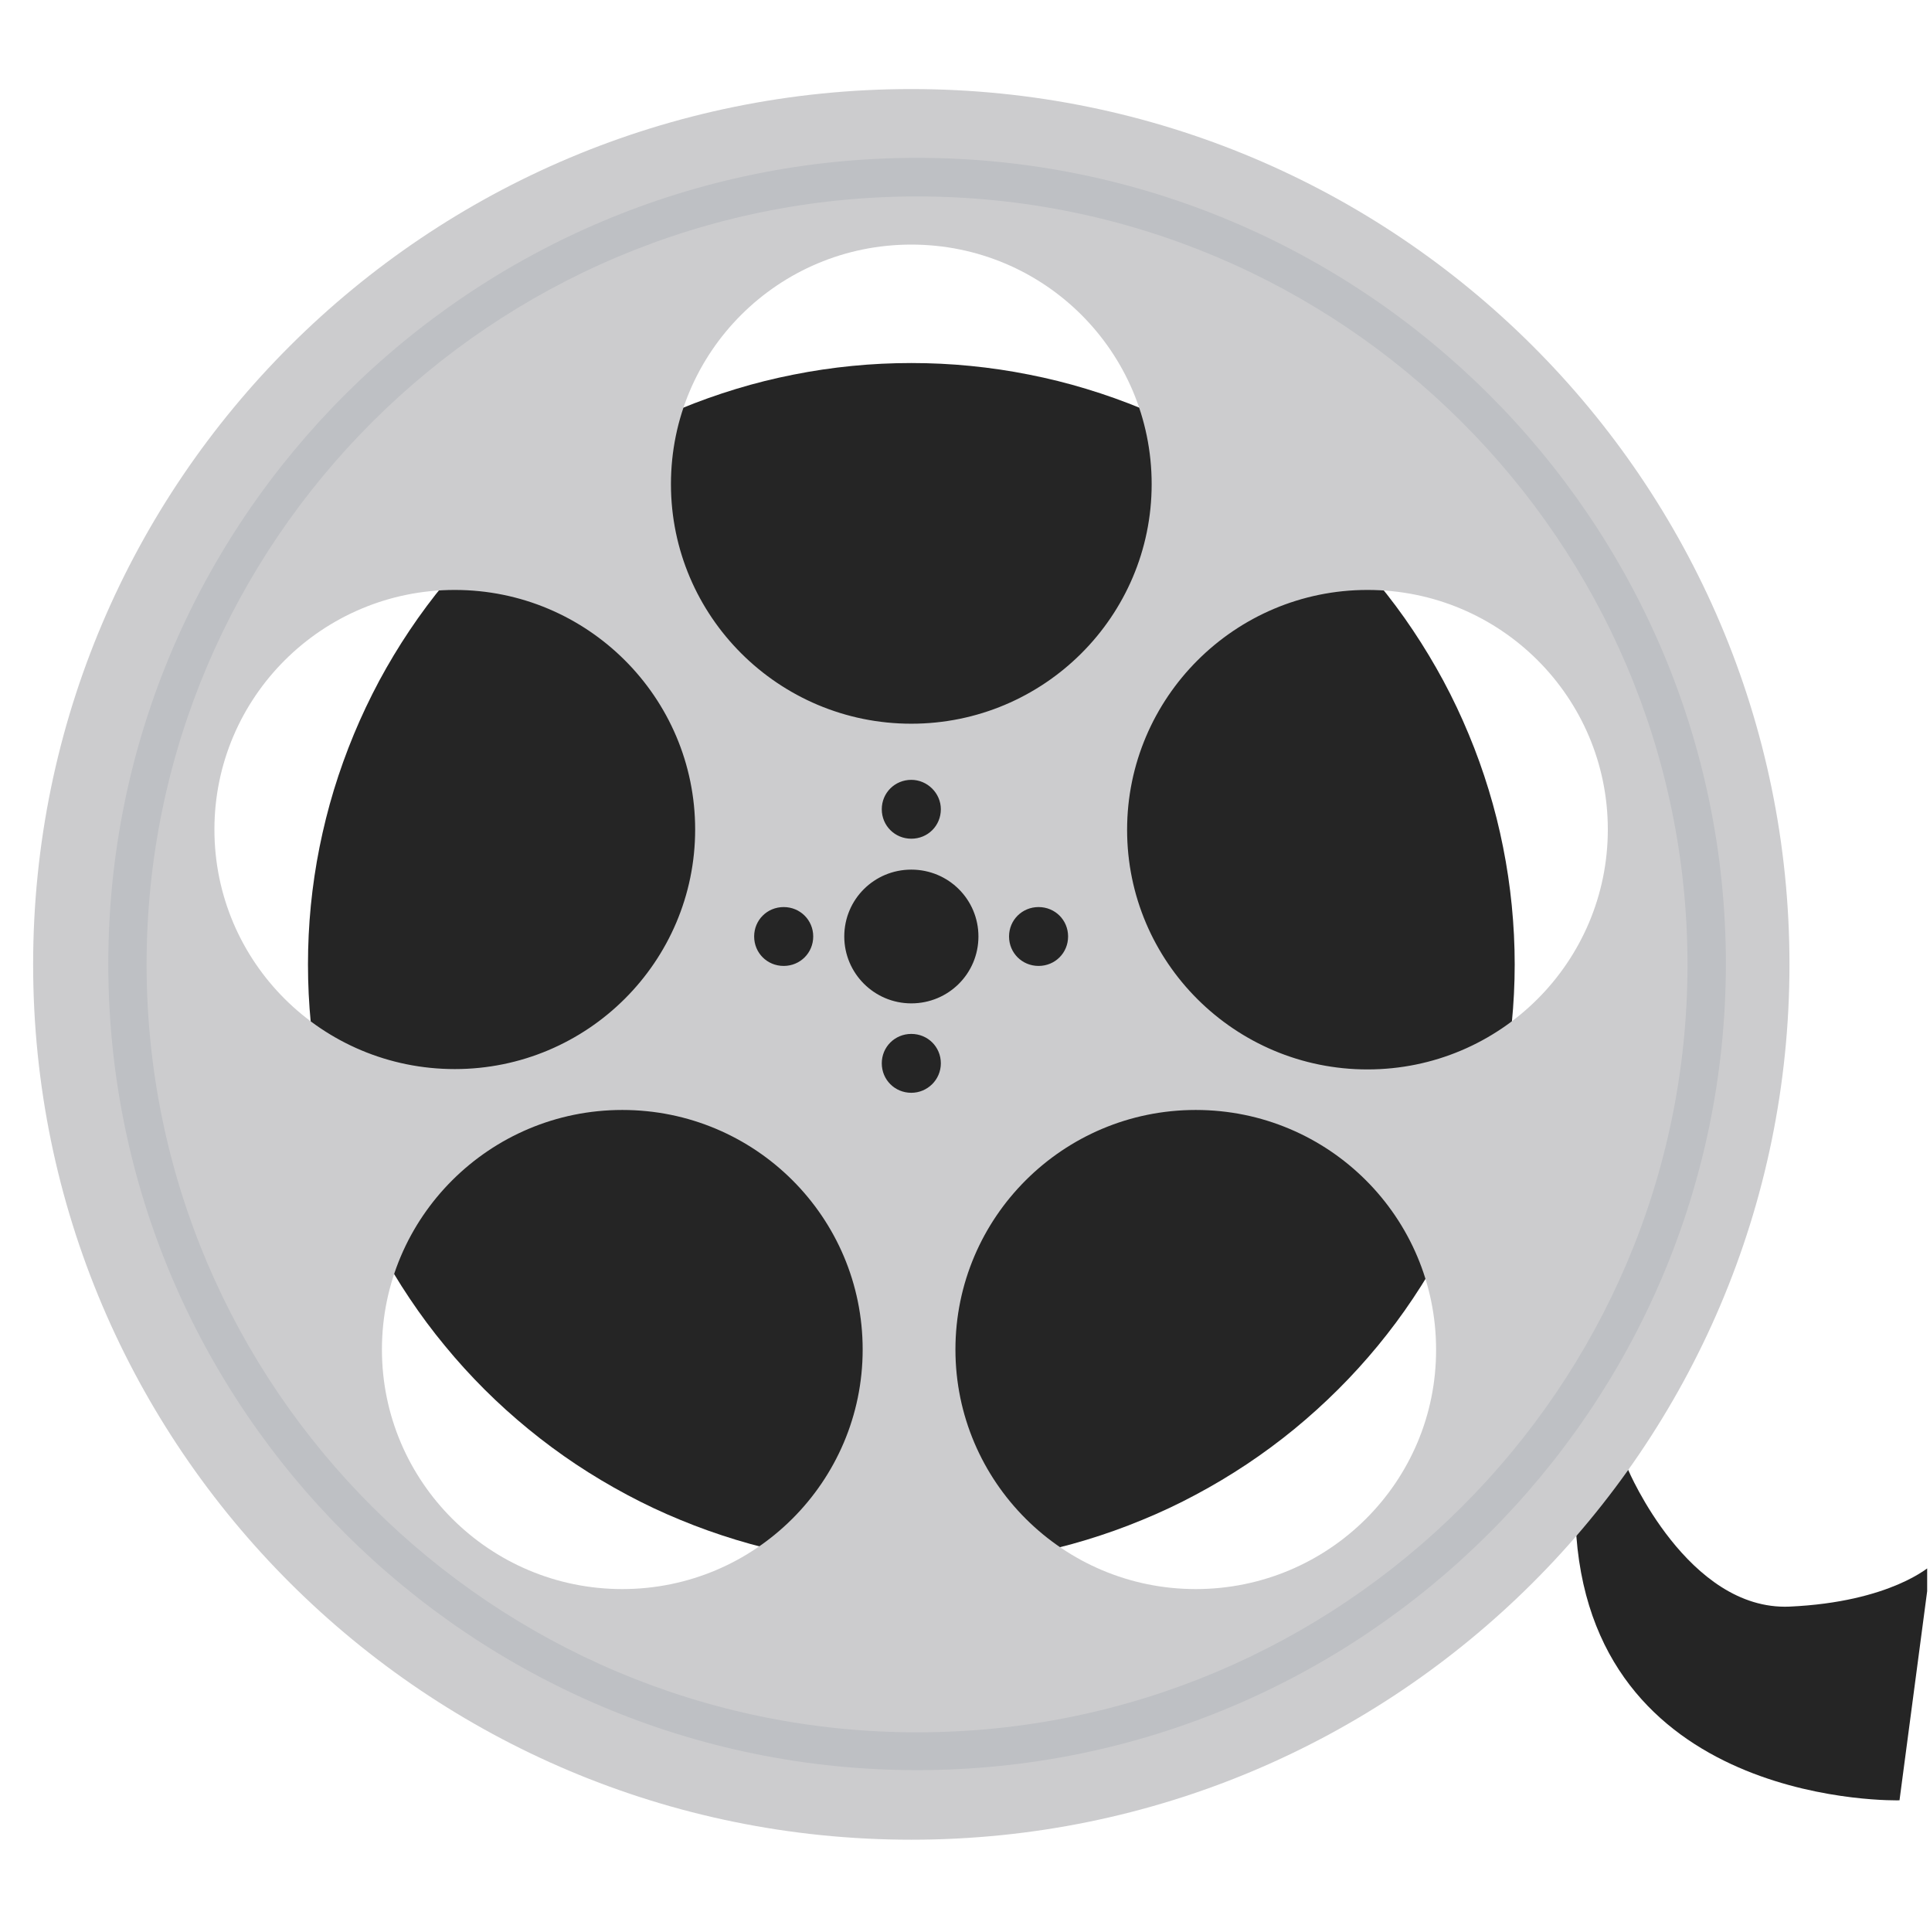
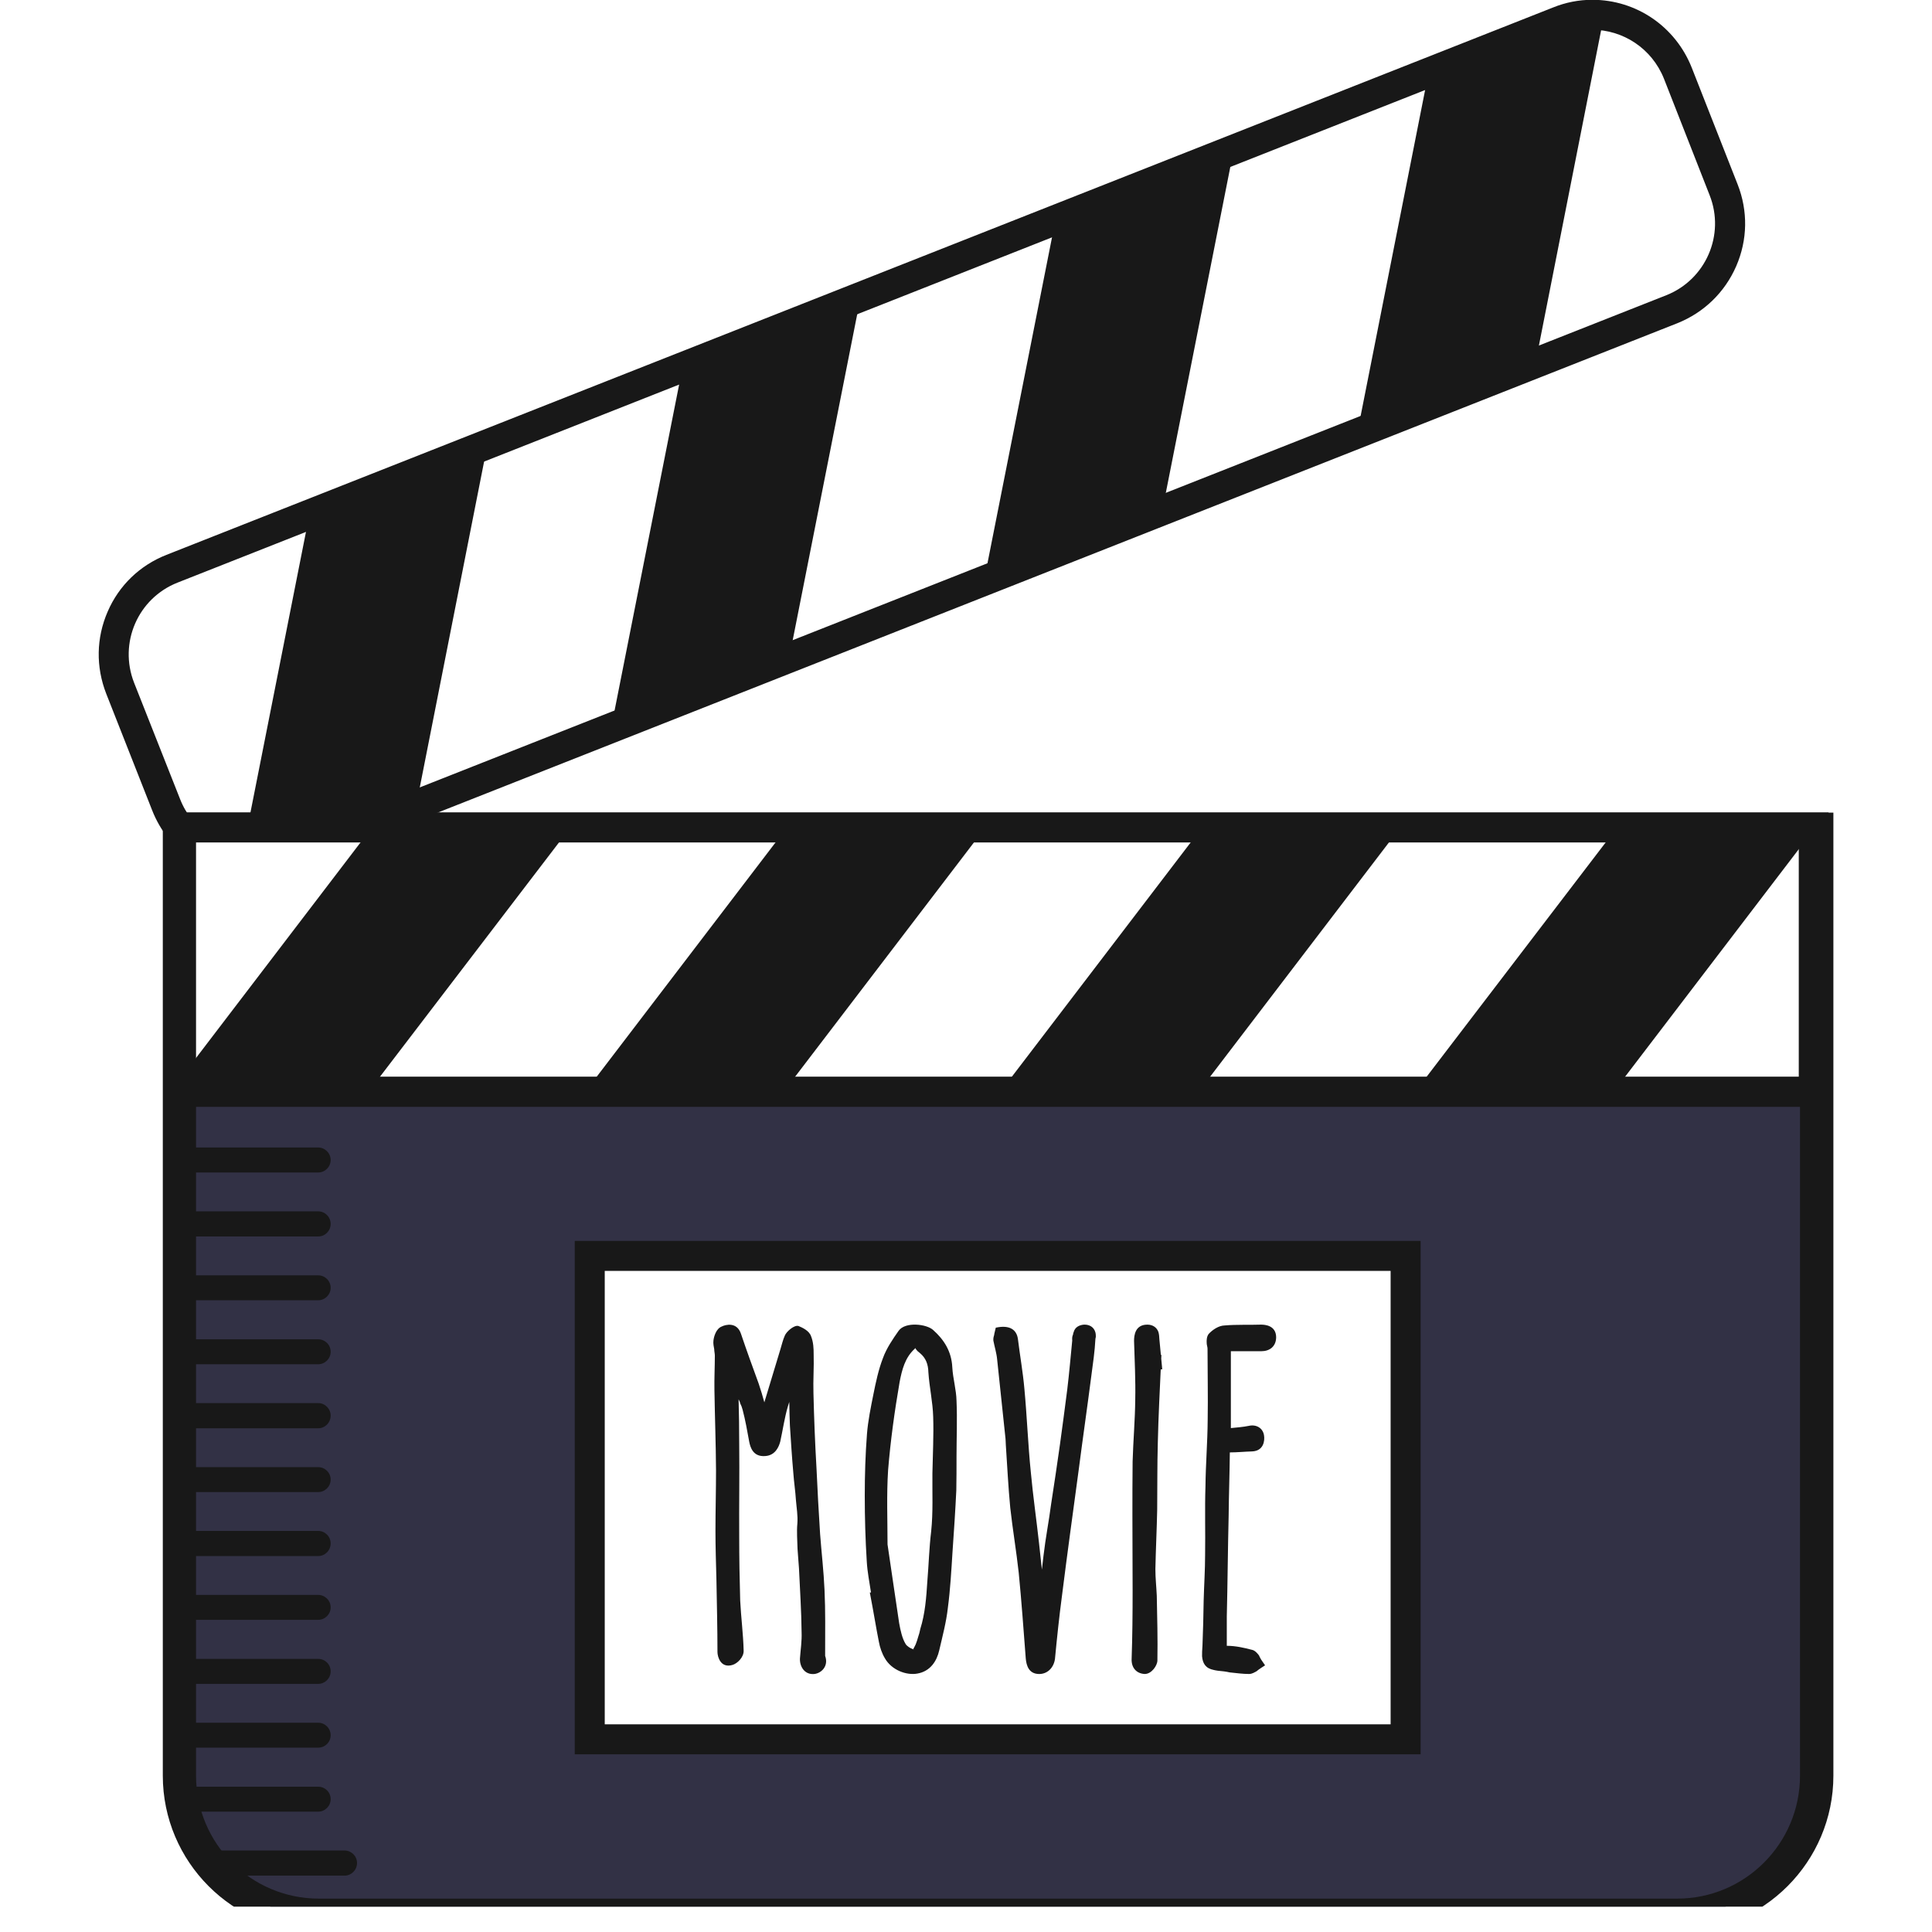
- <svg xmlns="http://www.w3.org/2000/svg" width="104.88" zoomAndPan="magnify" viewBox="0 0 104.88 105" height="105" preserveAspectRatio="xMidYMid meet" version="1.0">
+ <svg xmlns="http://www.w3.org/2000/svg" contentScriptType="text/ecmascript" width="37.5" zoomAndPan="magnify" contentStyleType="text/css" viewBox="0 0 37.5 37.5" height="37.5" preserveAspectRatio="xMidYMid meet" version="1.0">
  <defs>
    <clipPath id="clip-0">
-       <path d="M 85 79 L 104.762 79 L 104.762 98 L 85 98 Z M 85 79 " clip-rule="nonzero" />
+       <path d="M 1.852 0 L 34 0 L 34 18 L 1.852 18 Z M 1.852 0 " clip-rule="nonzero" />
    </clipPath>
    <clipPath id="clip-1">
-       <path d="M 1.684 4.84 L 98 4.84 L 98 99.984 L 1.684 99.984 Z M 1.684 4.84 " clip-rule="nonzero" />
+       <path d="M 3 16 L 35.602 16 L 35.602 37.008 L 3 37.008 Z M 3 16 " clip-rule="nonzero" />
+     </clipPath>
+     <clipPath id="clip-2">
+       <path d="M 3 15 L 35.602 15 L 35.602 37.008 L 3 37.008 Z M 3 15 " clip-rule="nonzero" />
+     </clipPath>
+     <clipPath id="clip-3">
+       <path d="M 3 16 L 35.602 16 L 35.602 22 L 3 22 Z M 3 16 " clip-rule="nonzero" />
+     </clipPath>
+     <clipPath id="clip-4">
+       <path d="M 3 15 L 35.602 15 L 35.602 22 L 3 22 Z M 3 15 " clip-rule="nonzero" />
+     </clipPath>
+     <clipPath id="clip-5">
+       <path d="M 27 16 L 35.602 16 L 35.602 22 L 27 22 Z M 27 16 " clip-rule="nonzero" />
    </clipPath>
  </defs>
+   <path fill="rgb(100%, 100%, 100%)" d="M 4.883 16.75 C 4.145 16.75 3.492 16.309 3.223 15.621 L 2.332 13.355 C 2.156 12.914 2.168 12.426 2.355 11.988 C 2.547 11.551 2.895 11.215 3.34 11.039 L 30.25 0.414 C 30.461 0.332 30.68 0.289 30.906 0.289 C 31.641 0.289 32.293 0.73 32.566 1.422 L 33.457 3.684 C 33.633 4.129 33.621 4.613 33.434 5.051 C 33.242 5.488 32.895 5.824 32.449 6 L 5.539 16.625 C 5.328 16.711 5.109 16.75 4.883 16.75 " fill-opacity="1" fill-rule="nonzero" />
  <g clip-path="url(#clip-0)">
-     <path fill="rgb(14.51%, 14.51%, 14.51%)" d="M 88.508 79.883 C 88.508 79.883 91.758 87.547 97.277 87.316 C 102.801 87.066 104.945 85.094 104.945 85.094 L 103.258 97.844 C 103.258 97.844 86.816 98.301 85.691 83.477 C 85.484 80.652 88.508 79.883 88.508 79.883 Z M 88.508 79.883 " fill-opacity="1" fill-rule="nonzero" />
+     <path fill="rgb(9.409%, 9.409%, 9.409%)" d="M 30.906 -0.004 C 30.645 -0.004 30.387 0.047 30.145 0.145 L 3.23 10.77 C 2.715 10.973 2.309 11.363 2.09 11.871 C 1.867 12.383 1.859 12.945 2.062 13.465 L 2.953 15.727 C 3.266 16.527 4.023 17.043 4.883 17.043 C 5.145 17.043 5.402 16.992 5.645 16.898 L 32.559 6.273 C 33.074 6.066 33.477 5.676 33.699 5.168 C 33.922 4.656 33.93 4.094 33.727 3.578 L 32.836 1.312 C 32.52 0.516 31.762 -0.004 30.906 -0.004 Z M 30.906 0.578 C 31.5 0.578 32.062 0.938 32.297 1.527 L 33.184 3.789 C 33.488 4.559 33.109 5.426 32.344 5.73 L 5.434 16.355 C 5.254 16.426 5.066 16.461 4.883 16.461 C 4.289 16.461 3.727 16.102 3.496 15.512 L 2.602 13.25 C 2.301 12.48 2.676 11.613 3.445 11.309 L 30.355 0.684 C 30.535 0.613 30.723 0.578 30.906 0.578 " fill-opacity="1" fill-rule="nonzero" />
  </g>
-   <path fill="rgb(14.51%, 14.51%, 14.51%)" d="M 82.34 52.414 C 82.34 53.484 82.285 54.551 82.18 55.617 C 82.074 56.68 81.918 57.738 81.707 58.789 C 81.5 59.84 81.238 60.875 80.926 61.898 C 80.613 62.926 80.254 63.93 79.84 64.918 C 79.43 65.91 78.973 66.875 78.465 67.82 C 77.957 68.762 77.406 69.68 76.809 70.57 C 76.215 71.461 75.574 72.32 74.895 73.145 C 74.211 73.973 73.492 74.766 72.73 75.523 C 71.973 76.277 71.176 76.996 70.348 77.676 C 69.516 78.355 68.656 78.992 67.762 79.586 C 66.867 80.18 65.949 80.73 65 81.234 C 64.055 81.742 63.082 82.199 62.09 82.605 C 61.098 83.016 60.09 83.375 59.059 83.688 C 58.031 84 56.992 84.258 55.938 84.469 C 54.883 84.676 53.824 84.832 52.754 84.938 C 51.684 85.043 50.613 85.094 49.539 85.094 C 48.465 85.094 47.395 85.043 46.324 84.938 C 45.254 84.832 44.195 84.676 43.141 84.469 C 42.086 84.258 41.047 84 40.02 83.688 C 38.992 83.375 37.98 83.016 36.988 82.605 C 35.996 82.199 35.027 81.742 34.078 81.234 C 33.133 80.73 32.211 80.18 31.316 79.586 C 30.426 78.992 29.562 78.355 28.734 77.676 C 27.902 76.996 27.105 76.277 26.348 75.523 C 25.59 74.766 24.867 73.973 24.188 73.145 C 23.504 72.32 22.867 71.461 22.27 70.57 C 21.672 69.68 21.121 68.762 20.613 67.82 C 20.109 66.875 19.648 65.91 19.238 64.918 C 18.828 63.93 18.465 62.926 18.152 61.898 C 17.84 60.875 17.582 59.84 17.371 58.789 C 17.16 57.738 17.004 56.68 16.898 55.617 C 16.793 54.551 16.742 53.484 16.742 52.414 C 16.742 51.344 16.793 50.273 16.898 49.207 C 17.004 48.145 17.16 47.086 17.371 46.035 C 17.582 44.988 17.84 43.949 18.152 42.926 C 18.465 41.902 18.828 40.895 19.238 39.906 C 19.648 38.918 20.109 37.949 20.613 37.004 C 21.121 36.062 21.672 35.145 22.27 34.254 C 22.867 33.363 23.504 32.508 24.188 31.68 C 24.867 30.852 25.59 30.059 26.348 29.301 C 27.105 28.547 27.902 27.828 28.734 27.148 C 29.562 26.469 30.426 25.832 31.316 25.238 C 32.211 24.645 33.133 24.094 34.078 23.59 C 35.027 23.086 35.996 22.629 36.988 22.219 C 37.98 21.809 38.992 21.449 40.02 21.137 C 41.047 20.824 42.086 20.566 43.141 20.359 C 44.195 20.148 45.254 19.992 46.324 19.887 C 47.395 19.781 48.465 19.73 49.539 19.73 C 50.613 19.73 51.684 19.781 52.754 19.887 C 53.824 19.992 54.883 20.148 55.938 20.359 C 56.992 20.566 58.031 20.824 59.059 21.137 C 60.09 21.449 61.098 21.809 62.09 22.219 C 63.082 22.629 64.055 23.086 65 23.59 C 65.949 24.094 66.867 24.645 67.762 25.238 C 68.656 25.832 69.516 26.469 70.348 27.148 C 71.176 27.828 71.973 28.547 72.73 29.301 C 73.492 30.059 74.211 30.852 74.895 31.68 C 75.574 32.508 76.215 33.363 76.809 34.254 C 77.406 35.145 77.957 36.062 78.465 37.004 C 78.973 37.949 79.43 38.918 79.84 39.906 C 80.254 40.895 80.613 41.902 80.926 42.926 C 81.238 43.949 81.5 44.988 81.707 46.035 C 81.918 47.086 82.074 48.145 82.18 49.207 C 82.285 50.273 82.34 51.344 82.34 52.414 Z M 82.34 52.414 " fill-opacity="1" fill-rule="nonzero" />
+   <path fill="rgb(9.409%, 9.409%, 9.409%)" d="M 8.102 15.516 L 4.641 16.883 L 5.973 10.152 L 9.43 8.789 L 8.102 15.516 " fill-opacity="1" fill-rule="nonzero" />
+   <path fill="rgb(9.409%, 9.409%, 9.409%)" d="M 15.34 12.66 L 11.883 14.023 L 13.215 7.297 L 16.672 5.93 L 15.34 12.66 " fill-opacity="1" fill-rule="nonzero" />
+   <path fill="rgb(9.409%, 9.409%, 9.409%)" d="M 22.582 9.801 L 19.121 11.164 L 20.453 4.438 L 23.914 3.07 L 22.582 9.801 " fill-opacity="1" fill-rule="nonzero" />
+   <path fill="rgb(9.409%, 9.409%, 9.409%)" d="M 29.824 6.941 L 26.363 8.309 L 27.695 1.578 L 31.152 0.211 L 29.824 6.941 " fill-opacity="1" fill-rule="nonzero" />
  <g clip-path="url(#clip-1)">
-     <path fill="rgb(79.999%, 79.999%, 80.779%)" d="M 49.539 4.84 C 23.18 4.84 1.801 26.145 1.801 52.414 C 1.801 78.68 23.18 99.984 49.539 99.984 C 75.898 99.984 97.277 78.68 97.277 52.414 C 97.277 26.145 75.898 4.84 49.539 4.84 Z M 49.539 13.293 C 56.77 13.293 62.605 19.129 62.605 26.312 C 62.605 33.496 56.75 39.332 49.539 39.332 C 42.328 39.332 36.473 33.496 36.473 26.312 C 36.473 19.129 42.309 13.293 49.539 13.293 Z M 58.062 50.895 C 58.062 51.789 57.355 52.496 56.457 52.496 C 55.562 52.496 54.852 51.789 54.852 50.895 C 54.852 50.004 55.562 49.297 56.457 49.297 C 57.355 49.297 58.062 50.004 58.062 50.895 Z M 51.145 43.98 C 51.145 44.875 50.438 45.582 49.539 45.582 C 48.645 45.582 47.934 44.875 47.934 43.98 C 47.934 43.09 48.645 42.383 49.539 42.383 C 50.414 42.383 51.145 43.109 51.145 43.98 Z M 44.207 50.895 C 44.207 51.789 43.496 52.496 42.602 52.496 C 41.703 52.496 40.996 51.789 40.996 50.895 C 40.996 50.004 41.703 49.297 42.602 49.297 C 43.496 49.297 44.207 50.004 44.207 50.895 Z M 11.656 45.082 C 11.656 37.898 17.512 32.062 24.723 32.062 C 31.934 32.062 37.789 37.898 37.789 45.082 C 37.789 52.266 31.934 58.102 24.723 58.102 C 17.512 58.102 11.656 52.289 11.656 45.082 Z M 33.828 86.363 C 26.617 86.363 20.762 80.527 20.762 73.344 C 20.762 66.156 26.617 60.324 33.828 60.324 C 41.059 60.324 46.895 66.156 46.895 73.344 C 46.895 80.527 41.039 86.363 33.828 86.363 Z M 45.895 50.895 C 45.895 48.883 47.52 47.262 49.539 47.262 C 51.562 47.262 53.188 48.883 53.188 50.895 C 53.188 52.91 51.562 54.531 49.539 54.531 C 47.52 54.531 45.895 52.891 45.895 50.895 Z M 49.539 59.391 C 48.645 59.391 47.934 58.684 47.934 57.789 C 47.934 56.898 48.645 56.191 49.539 56.191 C 50.438 56.191 51.145 56.898 51.145 57.789 C 51.145 58.684 50.414 59.391 49.539 59.391 Z M 65 86.363 C 57.793 86.363 51.938 80.527 51.938 73.344 C 51.938 66.156 57.793 60.324 65 60.324 C 72.23 60.324 78.066 66.156 78.066 73.344 C 78.086 80.527 72.23 86.363 65 86.363 Z M 74.336 58.121 C 67.125 58.121 61.27 52.289 61.27 45.102 C 61.27 37.918 67.125 32.062 74.336 32.062 C 81.566 32.062 87.402 37.898 87.402 45.082 C 87.402 52.266 81.566 58.121 74.336 58.121 Z M 74.336 58.121 " fill-opacity="1" fill-rule="nonzero" />
+     <path fill="rgb(19.609%, 19.22%, 27.06%)" d="M 6.188 37.176 C 4.695 37.176 3.48 35.957 3.48 34.465 L 3.48 16.098 L 35.262 16.098 L 35.262 34.465 C 35.262 35.957 34.047 37.176 32.555 37.176 L 6.188 37.176 " fill-opacity="1" fill-rule="nonzero" />
  </g>
-   <path fill="rgb(74.509%, 75.29%, 76.859%)" d="M 49.852 96.203 C 25.617 96.203 5.887 76.562 5.887 52.391 C 5.887 28.242 25.598 8.578 49.852 8.578 C 74.086 8.578 93.82 28.223 93.82 52.391 C 93.797 76.562 74.086 96.203 49.852 96.203 Z M 49.852 10.676 C 26.766 10.676 7.969 29.406 7.969 52.414 C 7.969 75.418 26.766 94.148 49.852 94.148 C 72.941 94.148 91.734 75.418 91.734 52.414 C 91.715 29.406 72.941 10.676 49.852 10.676 Z M 49.852 10.676 " fill-opacity="1" fill-rule="nonzero" />
+   <g clip-path="url(#clip-2)">
+     <path fill="rgb(9.409%, 9.409%, 9.409%)" d="M 35.586 15.773 L 3.16 15.773 L 3.16 34.465 C 3.16 36.137 4.52 37.5 6.188 37.5 L 32.555 37.5 C 34.227 37.5 35.586 36.137 35.586 34.465 Z M 34.938 16.422 L 34.938 34.465 C 34.938 35.781 33.871 36.852 32.555 36.852 L 6.188 36.852 C 4.871 36.852 3.805 35.781 3.805 34.465 L 3.805 16.422 L 34.938 16.422 " fill-opacity="1" fill-rule="nonzero" />
+   </g>
+   <g clip-path="url(#clip-3)">
+     <path fill="rgb(100%, 100%, 100%)" d="M 3.516 21.191 L 3.516 16.062 L 35.203 16.062 L 35.203 21.191 L 3.516 21.191 " fill-opacity="1" fill-rule="nonzero" />
+   </g>
+   <g clip-path="url(#clip-4)">
+     <path fill="rgb(9.409%, 9.409%, 9.409%)" d="M 35.492 15.77 L 3.223 15.77 L 3.223 21.484 L 35.492 21.484 Z M 34.914 16.352 L 34.914 20.898 L 3.805 20.898 L 3.805 16.352 L 34.914 16.352 " fill-opacity="1" fill-rule="nonzero" />
+   </g>
+   <path fill="rgb(9.409%, 9.409%, 9.409%)" d="M 7.262 21.047 L 3.414 21.047 L 7.246 16.027 L 11.098 16.027 L 7.262 21.047 " fill-opacity="1" fill-rule="nonzero" />
+   <path fill="rgb(9.409%, 9.409%, 9.409%)" d="M 15.32 21.047 L 11.469 21.047 L 15.301 16.027 L 19.152 16.027 L 15.32 21.047 " fill-opacity="1" fill-rule="nonzero" />
+   <path fill="rgb(9.409%, 9.409%, 9.409%)" d="M 23.375 21.047 L 19.527 21.047 L 23.359 16.027 L 27.207 16.027 L 23.375 21.047 " fill-opacity="1" fill-rule="nonzero" />
+   <g clip-path="url(#clip-5)">
+     <path fill="rgb(9.409%, 9.409%, 9.409%)" d="M 31.43 21.047 L 27.578 21.047 L 31.414 16.027 L 35.262 16.027 L 31.43 21.047 " fill-opacity="1" fill-rule="nonzero" />
+   </g>
+   <path fill="rgb(9.409%, 9.409%, 9.409%)" d="M 3.508 22.758 L 6.176 22.758 C 6.309 22.758 6.418 22.648 6.418 22.516 C 6.418 22.383 6.309 22.273 6.176 22.273 L 3.508 22.273 C 3.375 22.273 3.266 22.383 3.266 22.516 C 3.266 22.648 3.375 22.758 3.508 22.758 " fill-opacity="1" fill-rule="nonzero" />
+   <path fill="rgb(9.409%, 9.409%, 9.409%)" d="M 3.508 24 L 6.176 24 C 6.309 24 6.418 23.891 6.418 23.758 C 6.418 23.621 6.309 23.512 6.176 23.512 L 3.508 23.512 C 3.375 23.512 3.266 23.621 3.266 23.758 C 3.266 23.891 3.375 24 3.508 24 " fill-opacity="1" fill-rule="nonzero" />
+   <path fill="rgb(9.409%, 9.409%, 9.409%)" d="M 3.508 25.238 L 6.176 25.238 C 6.309 25.238 6.418 25.129 6.418 24.996 C 6.418 24.863 6.309 24.754 6.176 24.754 L 3.508 24.754 C 3.375 24.754 3.266 24.863 3.266 24.996 C 3.266 25.129 3.375 25.238 3.508 25.238 " fill-opacity="1" fill-rule="nonzero" />
+   <path fill="rgb(9.409%, 9.409%, 9.409%)" d="M 3.508 26.48 L 6.176 26.48 C 6.309 26.48 6.418 26.371 6.418 26.238 C 6.418 26.102 6.309 25.996 6.176 25.996 L 3.508 25.996 C 3.375 25.996 3.266 26.102 3.266 26.238 C 3.266 26.371 3.375 26.48 3.508 26.48 " fill-opacity="1" fill-rule="nonzero" />
+   <path fill="rgb(9.409%, 9.409%, 9.409%)" d="M 3.508 27.723 L 6.176 27.723 C 6.309 27.723 6.418 27.613 6.418 27.477 C 6.418 27.344 6.309 27.234 6.176 27.234 L 3.508 27.234 C 3.375 27.234 3.266 27.344 3.266 27.477 C 3.266 27.613 3.375 27.723 3.508 27.723 " fill-opacity="1" fill-rule="nonzero" />
+   <path fill="rgb(9.409%, 9.409%, 9.409%)" d="M 3.508 28.961 L 6.176 28.961 C 6.309 28.961 6.418 28.852 6.418 28.719 C 6.418 28.586 6.309 28.477 6.176 28.477 L 3.508 28.477 C 3.375 28.477 3.266 28.586 3.266 28.719 C 3.266 28.852 3.375 28.961 3.508 28.961 " fill-opacity="1" fill-rule="nonzero" />
+   <path fill="rgb(9.409%, 9.409%, 9.409%)" d="M 3.508 30.203 L 6.176 30.203 C 6.309 30.203 6.418 30.094 6.418 29.957 C 6.418 29.824 6.309 29.715 6.176 29.715 L 3.508 29.715 C 3.375 29.715 3.266 29.824 3.266 29.957 C 3.266 30.094 3.375 30.203 3.508 30.203 " fill-opacity="1" fill-rule="nonzero" />
+   <path fill="rgb(9.409%, 9.409%, 9.409%)" d="M 3.508 31.441 L 6.176 31.441 C 6.309 31.441 6.418 31.332 6.418 31.199 C 6.418 31.066 6.309 30.957 6.176 30.957 L 3.508 30.957 C 3.375 30.957 3.266 31.066 3.266 31.199 C 3.266 31.332 3.375 31.441 3.508 31.441 " fill-opacity="1" fill-rule="nonzero" />
+   <path fill="rgb(9.409%, 9.409%, 9.409%)" d="M 3.508 32.684 L 6.176 32.684 C 6.309 32.684 6.418 32.574 6.418 32.441 C 6.418 32.305 6.309 32.199 6.176 32.199 L 3.508 32.199 C 3.375 32.199 3.266 32.305 3.266 32.441 C 3.266 32.574 3.375 32.684 3.508 32.684 " fill-opacity="1" fill-rule="nonzero" />
+   <path fill="rgb(9.409%, 9.409%, 9.409%)" d="M 3.508 33.922 L 6.176 33.922 C 6.309 33.922 6.418 33.816 6.418 33.68 C 6.418 33.547 6.309 33.438 6.176 33.438 L 3.508 33.438 C 3.375 33.438 3.266 33.547 3.266 33.68 C 3.266 33.816 3.375 33.922 3.508 33.922 " fill-opacity="1" fill-rule="nonzero" />
+   <path fill="rgb(9.409%, 9.409%, 9.409%)" d="M 3.508 35.164 L 6.176 35.164 C 6.309 35.164 6.418 35.055 6.418 34.922 C 6.418 34.785 6.309 34.68 6.176 34.68 L 3.508 34.68 C 3.375 34.68 3.266 34.785 3.266 34.922 C 3.266 35.055 3.375 35.164 3.508 35.164 " fill-opacity="1" fill-rule="nonzero" />
+   <path fill="rgb(9.409%, 9.409%, 9.409%)" d="M 4.02 36.406 L 6.688 36.406 C 6.82 36.406 6.93 36.297 6.93 36.16 C 6.93 36.027 6.82 35.918 6.688 35.918 L 4.02 35.918 C 3.887 35.918 3.777 36.027 3.777 36.16 C 3.777 36.297 3.887 36.406 4.02 36.406 " fill-opacity="1" fill-rule="nonzero" />
+   <path fill="rgb(100%, 100%, 100%)" d="M 27.281 33.762 L 11.449 33.762 L 11.449 24.375 L 27.281 24.375 L 27.281 33.762 " fill-opacity="1" fill-rule="nonzero" />
+   <path fill="rgb(9.409%, 9.409%, 9.409%)" d="M 27.281 33.762 L 27.281 33.469 L 11.738 33.469 L 11.738 24.668 L 26.992 24.668 L 26.992 33.762 L 27.281 33.762 L 27.281 33.469 L 27.281 33.762 L 27.574 33.762 L 27.574 24.086 L 11.156 24.086 L 11.156 34.051 L 27.574 34.051 L 27.574 33.762 L 27.281 33.762 " fill-opacity="1" fill-rule="nonzero" />
+   <path fill="rgb(9.409%, 9.409%, 9.409%)" d="M 15.148 26.188 C 15.176 26.098 15.195 26.008 15.234 25.922 C 15.266 25.844 15.418 25.711 15.5 25.738 C 15.566 25.766 15.703 25.824 15.742 25.934 C 15.789 26.051 15.793 26.176 15.793 26.281 C 15.801 26.535 15.781 26.789 15.789 27.043 C 15.801 27.531 15.82 28.016 15.848 28.496 C 15.867 28.922 15.891 29.352 15.918 29.773 C 15.945 30.133 15.988 30.496 16.004 30.863 C 16.023 31.266 16.016 31.672 16.016 32.074 C 16.016 32.094 16.016 32.113 16.016 32.133 L 16.016 32.141 C 16.086 32.336 15.949 32.473 15.809 32.492 C 15.617 32.512 15.52 32.348 15.527 32.191 C 15.539 32.023 15.566 31.852 15.559 31.684 C 15.555 31.266 15.527 30.855 15.508 30.438 C 15.5 30.316 15.488 30.191 15.48 30.062 C 15.477 29.898 15.461 29.734 15.477 29.57 C 15.488 29.414 15.461 29.266 15.449 29.117 C 15.438 28.938 15.41 28.762 15.398 28.586 C 15.371 28.281 15.352 27.977 15.332 27.668 C 15.328 27.52 15.32 27.363 15.32 27.211 L 15.293 27.297 C 15.227 27.52 15.195 27.754 15.145 27.98 C 15.117 28.086 15.047 28.25 14.852 28.262 C 14.609 28.281 14.562 28.078 14.543 27.988 C 14.504 27.777 14.469 27.57 14.414 27.363 C 14.402 27.316 14.387 27.277 14.367 27.238 C 14.363 27.211 14.348 27.188 14.336 27.16 C 14.344 27.445 14.348 27.734 14.348 28.02 C 14.355 28.621 14.344 29.219 14.348 29.828 C 14.348 30.238 14.355 30.652 14.367 31.066 C 14.383 31.391 14.426 31.715 14.434 32.035 C 14.441 32.168 14.309 32.289 14.219 32.316 C 13.984 32.387 13.926 32.152 13.926 32.066 C 13.926 31.598 13.914 31.137 13.906 30.672 C 13.898 30.355 13.887 30.035 13.887 29.723 C 13.887 29.324 13.898 28.934 13.898 28.543 C 13.895 28.02 13.875 27.5 13.867 26.977 C 13.863 26.758 13.875 26.535 13.875 26.312 C 13.875 26.273 13.863 26.227 13.863 26.188 C 13.855 26.145 13.84 26.078 13.848 26.02 C 13.855 25.953 13.895 25.789 14.012 25.746 C 14.082 25.711 14.305 25.652 14.383 25.891 C 14.492 26.215 14.609 26.535 14.727 26.859 C 14.766 26.977 14.805 27.102 14.836 27.219 L 15.148 26.188 " fill-opacity="1" fill-rule="nonzero" />
+   <path fill="rgb(9.409%, 9.409%, 9.409%)" d="M 17.859 26.266 C 17.844 26.254 17.832 26.242 17.812 26.227 C 17.801 26.215 17.781 26.195 17.766 26.168 C 17.762 26.156 17.766 26.176 17.746 26.188 C 17.57 26.352 17.508 26.578 17.461 26.828 C 17.363 27.395 17.285 27.961 17.238 28.535 C 17.207 29.016 17.227 29.5 17.227 29.977 C 17.305 30.492 17.375 31 17.453 31.508 C 17.48 31.656 17.512 31.801 17.578 31.91 C 17.598 31.945 17.664 31.996 17.742 32.016 L 17.727 32.004 C 17.746 31.977 17.762 31.938 17.773 31.918 C 17.793 31.871 17.805 31.828 17.82 31.777 C 17.84 31.723 17.852 31.672 17.863 31.617 C 17.957 31.32 17.98 31.004 18 30.688 C 18.027 30.367 18.035 30.043 18.074 29.723 C 18.113 29.352 18.094 28.973 18.098 28.594 C 18.105 28.23 18.125 27.863 18.113 27.5 C 18.105 27.211 18.039 26.926 18.02 26.637 C 18.016 26.477 17.969 26.359 17.859 26.266 Z M 18.488 30.125 C 18.465 30.492 18.445 30.852 18.398 31.207 C 18.367 31.488 18.293 31.762 18.23 32.035 C 18.184 32.238 18.059 32.441 17.805 32.484 C 17.59 32.523 17.305 32.414 17.176 32.188 C 17.117 32.09 17.078 31.973 17.059 31.867 C 17.004 31.594 16.961 31.312 16.883 30.91 L 16.906 30.91 C 16.875 30.707 16.836 30.512 16.824 30.309 C 16.797 29.883 16.785 29.453 16.785 29.031 C 16.785 28.633 16.797 28.23 16.828 27.832 C 16.848 27.578 16.902 27.316 16.953 27.062 C 17 26.828 17.051 26.586 17.137 26.363 C 17.207 26.168 17.332 25.988 17.441 25.832 C 17.57 25.648 17.988 25.699 18.113 25.816 C 18.32 26 18.469 26.227 18.484 26.539 C 18.496 26.758 18.562 26.973 18.566 27.191 C 18.582 27.551 18.566 27.91 18.566 28.27 C 18.566 28.484 18.566 28.707 18.562 28.926 C 18.543 29.324 18.516 29.727 18.488 30.125 " fill-opacity="1" fill-rule="nonzero" />
+   <path fill="rgb(9.409%, 9.409%, 9.409%)" d="M 20.84 25.855 C 20.867 25.758 20.949 25.719 21.039 25.711 C 21.145 25.707 21.234 25.758 21.262 25.863 C 21.27 25.895 21.27 25.926 21.27 25.949 C 21.27 25.961 21.262 25.973 21.262 25.988 C 21.25 26.227 21.215 26.461 21.184 26.695 C 21.105 27.309 21.016 27.922 20.938 28.527 C 20.828 29.344 20.715 30.16 20.613 30.973 C 20.559 31.379 20.516 31.789 20.477 32.199 C 20.453 32.375 20.324 32.5 20.156 32.492 C 19.969 32.484 19.922 32.328 19.91 32.191 C 19.867 31.637 19.828 31.078 19.773 30.523 C 19.727 30.105 19.656 29.688 19.609 29.266 C 19.57 28.863 19.551 28.457 19.523 28.047 C 19.52 27.996 19.52 27.934 19.512 27.879 C 19.461 27.383 19.406 26.887 19.355 26.391 C 19.344 26.266 19.305 26.145 19.281 26.02 C 19.277 25.973 19.289 25.934 19.297 25.91 C 19.297 25.891 19.305 25.871 19.328 25.77 C 19.602 25.711 19.734 25.812 19.758 25.992 C 19.797 26.312 19.855 26.633 19.883 26.953 C 19.934 27.492 19.953 28.035 20.008 28.574 C 20.051 29.039 20.117 29.492 20.168 29.957 C 20.188 30.125 20.203 30.297 20.223 30.465 L 20.254 30.199 C 20.293 29.859 20.359 29.527 20.402 29.195 C 20.461 28.809 20.52 28.426 20.574 28.035 C 20.625 27.68 20.668 27.324 20.715 26.973 C 20.754 26.652 20.781 26.332 20.812 26.02 C 20.809 25.98 20.809 25.941 20.828 25.902 C 20.828 25.891 20.832 25.871 20.84 25.855 " fill-opacity="1" fill-rule="nonzero" />
+   <path fill="rgb(9.409%, 9.409%, 9.409%)" d="M 22.246 26.605 L 22.543 26.293 C 22.512 26.984 22.484 27.492 22.473 28.008 C 22.461 28.438 22.465 28.867 22.461 29.305 C 22.453 29.688 22.434 30.074 22.426 30.457 C 22.426 30.629 22.445 30.797 22.453 30.973 C 22.461 31.391 22.473 31.809 22.465 32.23 C 22.465 32.324 22.355 32.492 22.219 32.492 C 22.055 32.484 21.957 32.367 21.965 32.199 C 21.98 31.762 21.984 31.32 21.984 30.883 C 21.984 30.395 21.98 29.902 21.98 29.422 C 21.98 29.07 21.98 28.719 21.984 28.367 C 21.996 27.961 22.031 27.562 22.035 27.168 C 22.043 26.789 22.023 26.402 22.012 26.027 C 22.012 25.922 22.031 25.711 22.27 25.711 C 22.375 25.711 22.453 25.766 22.484 25.852 C 22.5 25.902 22.5 25.949 22.504 26 C 22.52 26.148 22.531 26.301 22.559 26.578 L 22.246 26.605 " fill-opacity="1" fill-rule="nonzero" />
+   <path fill="rgb(9.409%, 9.409%, 9.409%)" d="M 24.301 32.023 C 24.359 32.035 24.406 32.09 24.438 32.133 C 24.445 32.152 24.453 32.168 24.465 32.188 C 24.465 32.191 24.473 32.207 24.555 32.324 C 24.426 32.406 24.406 32.426 24.387 32.441 C 24.359 32.453 24.309 32.492 24.242 32.492 C 24.121 32.492 23.988 32.473 23.867 32.461 C 23.828 32.453 23.793 32.445 23.754 32.441 C 23.672 32.434 23.605 32.426 23.559 32.414 C 23.402 32.383 23.344 32.289 23.332 32.148 C 23.332 32.094 23.332 32.031 23.34 31.938 C 23.352 31.645 23.359 31.352 23.363 31.066 C 23.371 30.766 23.391 30.473 23.391 30.18 C 23.398 29.734 23.383 29.293 23.398 28.848 C 23.402 28.426 23.438 27.996 23.441 27.562 C 23.449 27.102 23.438 26.637 23.438 26.176 C 23.438 26.145 23.422 26.105 23.422 26.07 C 23.418 26.012 23.422 25.941 23.461 25.891 C 23.535 25.812 23.652 25.73 23.77 25.727 C 24.004 25.707 24.242 25.719 24.477 25.711 C 24.555 25.711 24.766 25.727 24.77 25.953 C 24.77 26.137 24.641 26.227 24.484 26.227 C 24.289 26.227 24.102 26.227 23.891 26.227 L 23.891 27.719 C 24.008 27.707 24.125 27.699 24.238 27.676 C 24.395 27.641 24.516 27.727 24.535 27.863 C 24.551 27.957 24.531 28.164 24.301 28.172 C 24.16 28.176 24.016 28.191 23.871 28.191 C 23.867 28.602 23.852 29.012 23.848 29.422 C 23.832 30.074 23.828 30.727 23.812 31.379 C 23.812 31.566 23.812 31.754 23.812 31.945 C 23.984 31.945 24.152 31.984 24.301 32.023 " fill-opacity="1" fill-rule="nonzero" />
</svg>
